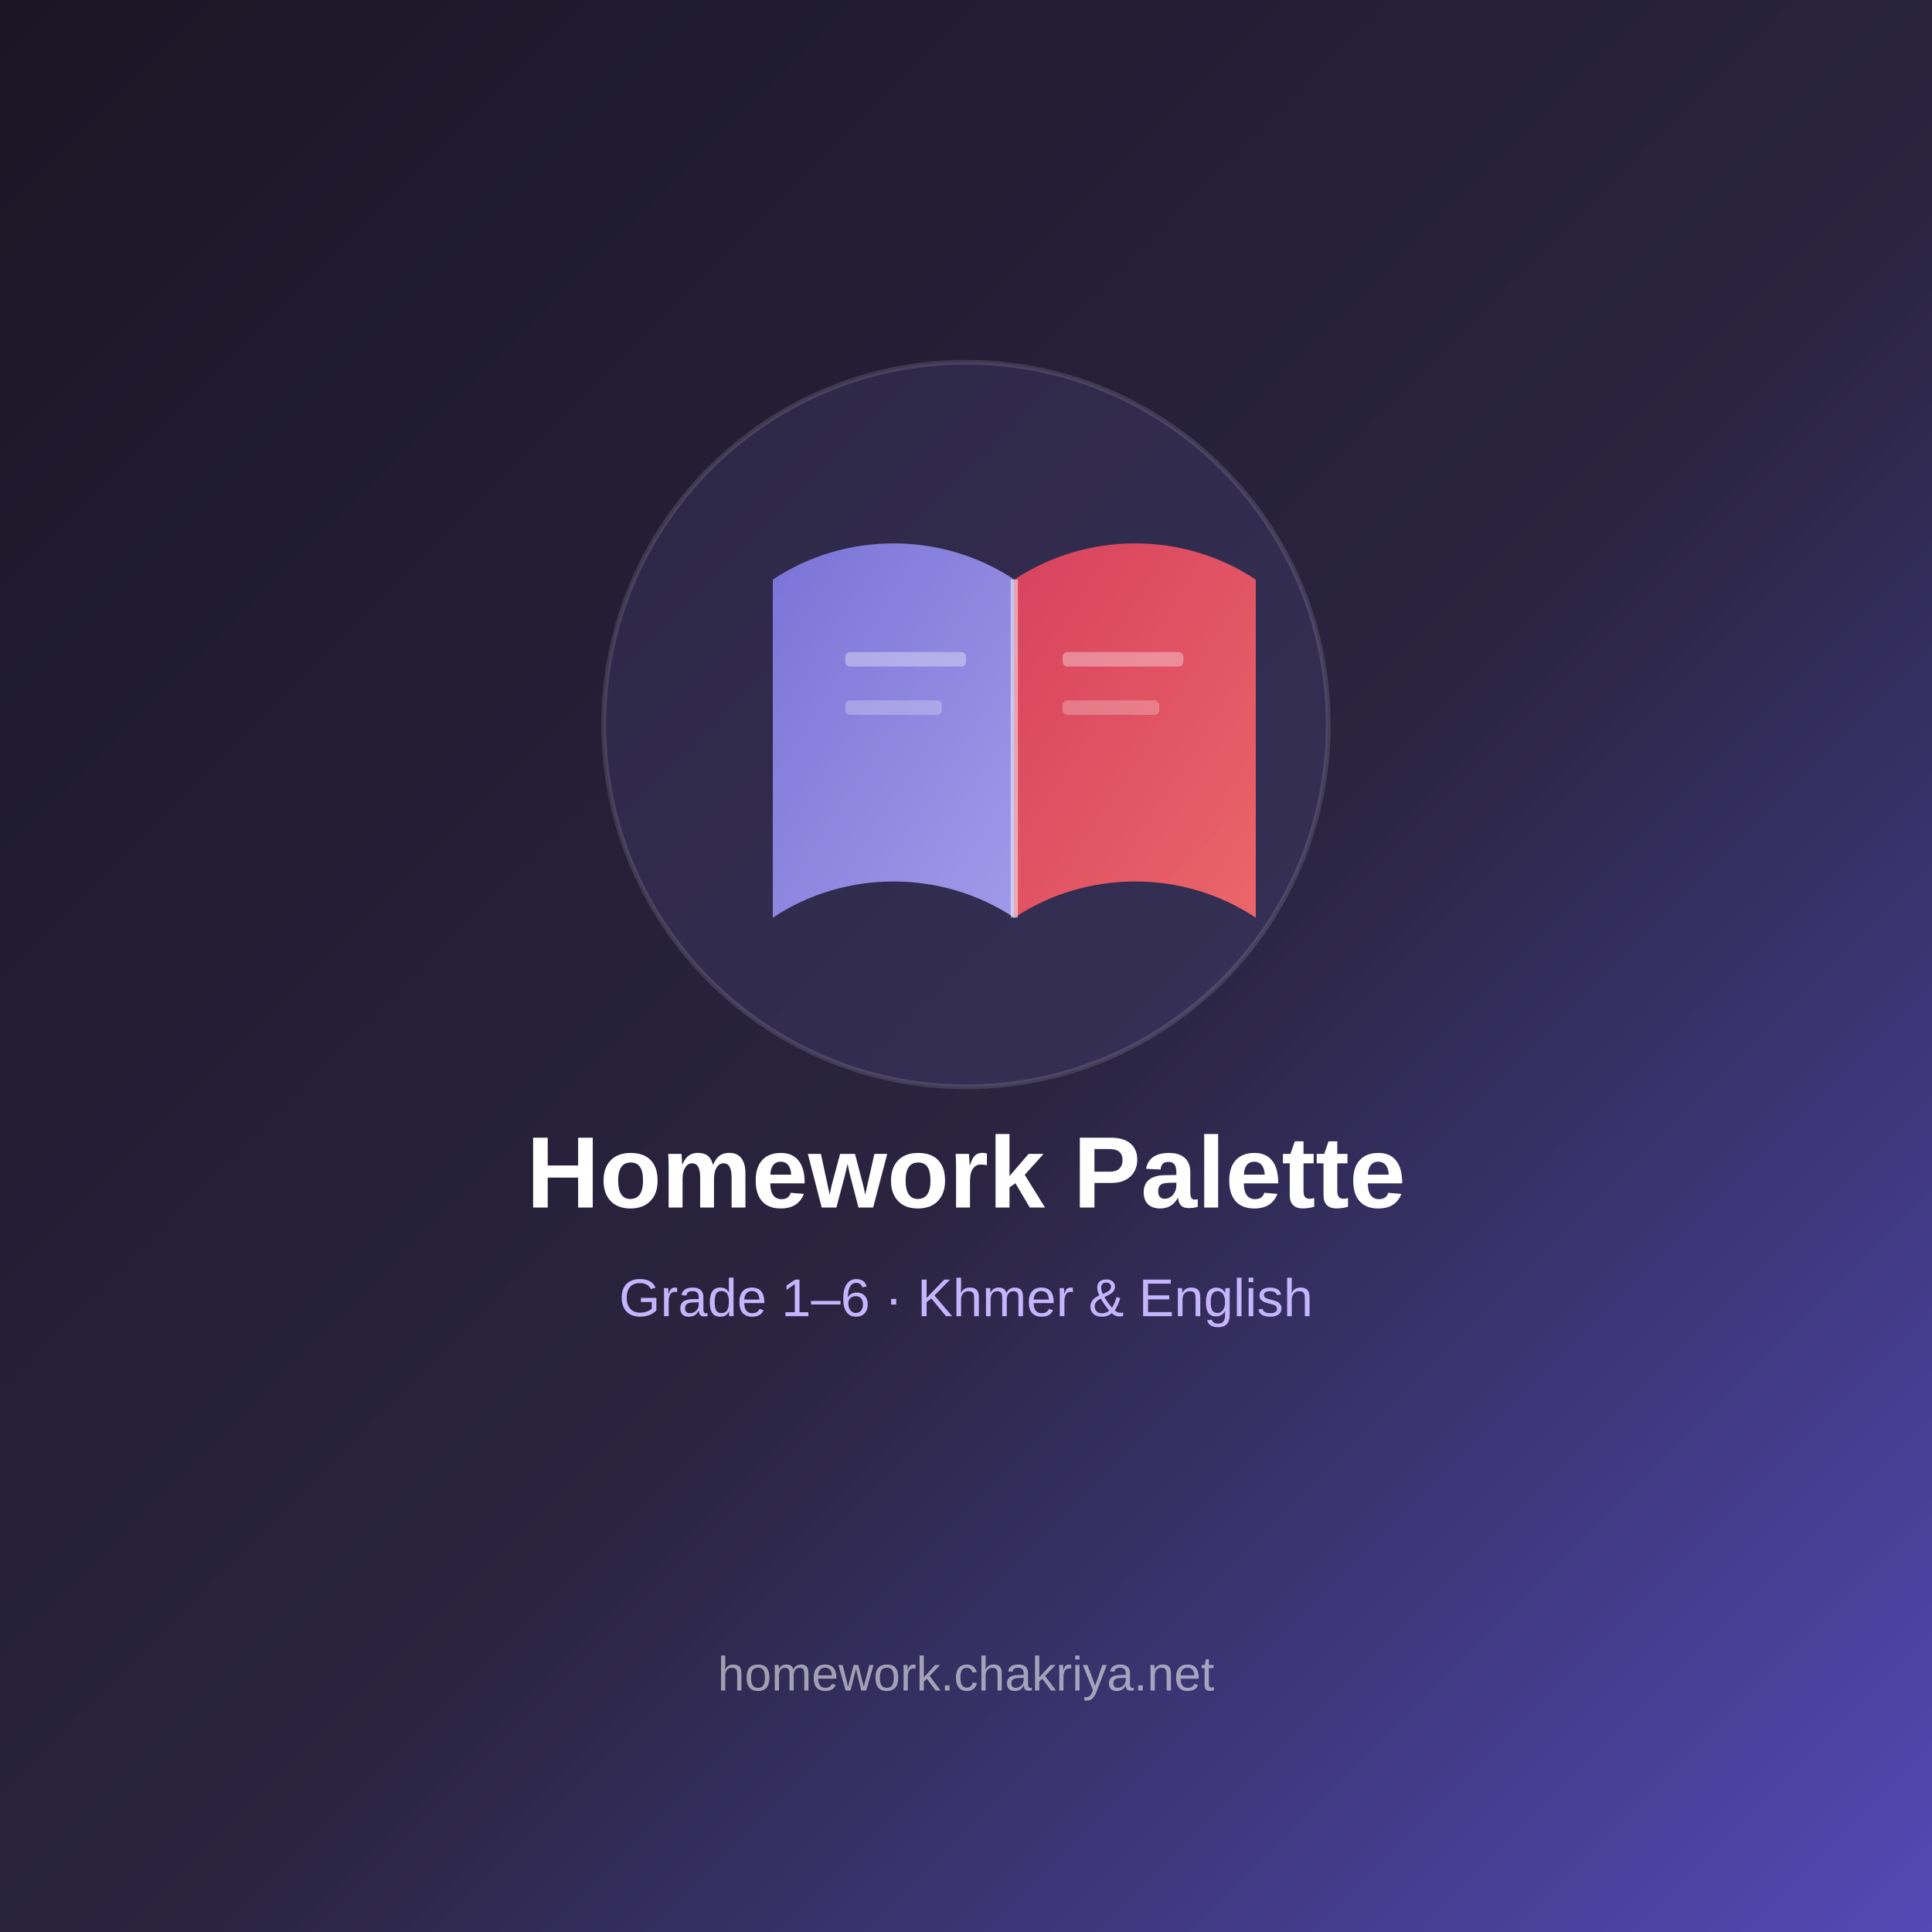
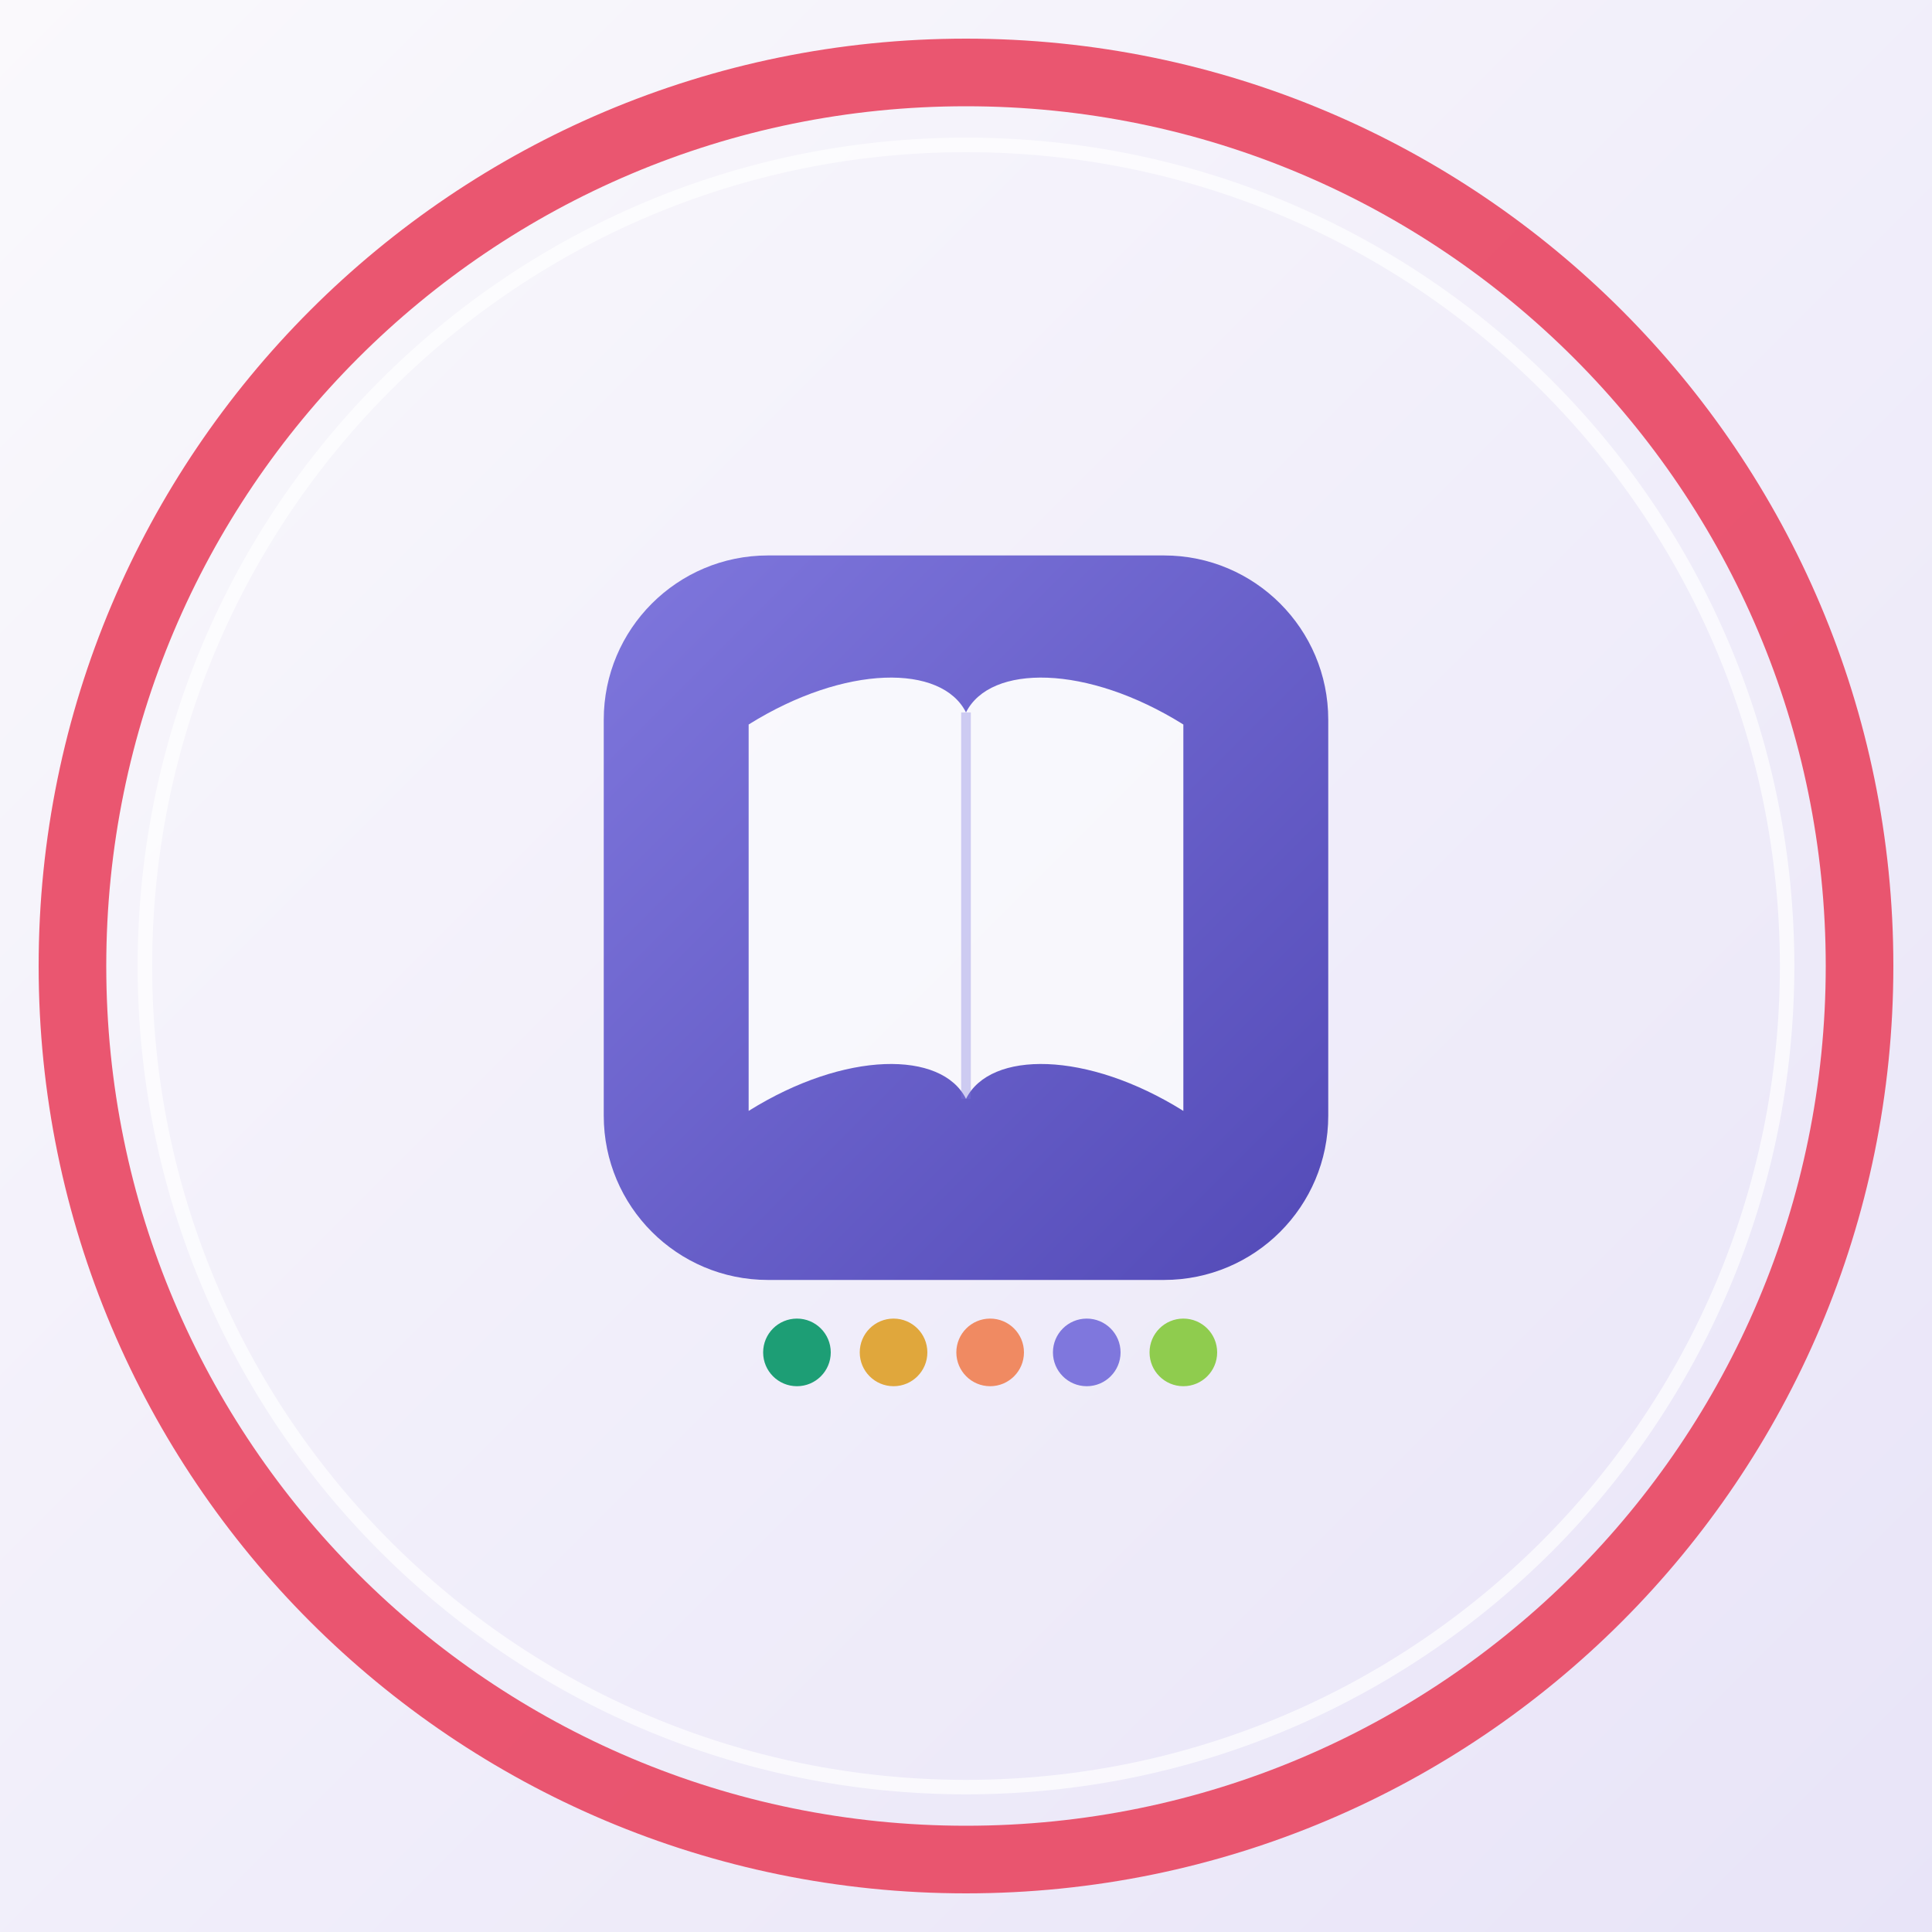
<svg xmlns="http://www.w3.org/2000/svg" width="800" height="800" viewBox="0 0 800 800">
  <defs>
    <linearGradient id="bg" x1="0%" y1="0%" x2="100%" y2="100%">
-       <stop offset="0%" style="stop-color:#1a1625" />
-       <stop offset="55%" style="stop-color:#2a2440" />
-       <stop offset="100%" style="stop-color:#534ab7" />
+       <stop offset="0%" stop-color="#faf9fc" />
+       <stop offset="100%" stop-color="#e8e4f8" />
    </linearGradient>
-     <linearGradient id="accent" x1="0%" y1="0%" x2="100%" y2="100%">
-       <stop offset="0%" style="stop-color:#e94560" />
-       <stop offset="100%" style="stop-color:#ff6b6b" />
-     </linearGradient>
-     <linearGradient id="book" x1="0%" y1="0%" x2="100%" y2="100%">
-       <stop offset="0%" style="stop-color:#7f77dd" />
-       <stop offset="100%" style="stop-color:#a79ff0" />
+     <linearGradient id="tile" x1="0%" y1="0%" x2="100%" y2="100%">
+       <stop offset="0%" stop-color="#7f77dd" />
+       <stop offset="100%" stop-color="#534ab7" />
    </linearGradient>
  </defs>
  <rect width="800" height="800" fill="url(#bg)" />
-   <circle cx="400" cy="300" r="150" fill="rgba(127,119,221,0.12)" stroke="rgba(255,255,255,0.12)" stroke-width="2" />
-   <g transform="translate(280,200)">
-     <path d="M40,40 C70,20 110,20 140,40 L140,180 C110,160 70,160 40,180 Z" fill="url(#book)" opacity="0.95" />
-     <path d="M140,40 C170,20 210,20 240,40 L240,180 C210,160 170,160 140,180 Z" fill="url(#accent)" opacity="0.9" />
-     <path d="M140,40 L140,180" stroke="rgba(255,255,255,0.5)" stroke-width="3" />
-     <rect x="70" y="70" width="50" height="6" rx="2" fill="rgba(255,255,255,0.35)" />
-     <rect x="70" y="90" width="40" height="6" rx="2" fill="rgba(255,255,255,0.25)" />
-     <rect x="160" y="70" width="50" height="6" rx="2" fill="rgba(255,255,255,0.35)" />
-     <rect x="160" y="90" width="40" height="6" rx="2" fill="rgba(255,255,255,0.25)" />
-   </g>
-   <text x="400" y="500" text-anchor="middle" font-family="'Segoe UI', Arial, sans-serif" font-size="42" font-weight="800" fill="white">Homework Palette</text>
-   <text x="400" y="545" text-anchor="middle" font-family="'Segoe UI', Arial, sans-serif" font-size="22" font-weight="500" fill="#c4b5fd">Grade 1–6 · Khmer &amp; English</text>
-   <text x="400" y="700" text-anchor="middle" font-family="'Segoe UI', Arial, sans-serif" font-size="20" fill="rgba(255,255,255,0.55)">homework.chakriya.net</text>
+   <circle cx="400" cy="400" r="370" fill="none" stroke="#e94560" stroke-width="28" opacity="0.9" />
+   <circle cx="400" cy="400" r="340" fill="none" stroke="#fff" stroke-width="6" opacity="0.7" />
+   <rect x="250" y="230" width="300" height="300" rx="68" fill="url(#tile)" />
+   <path d="M310,300 C350,275 390,275 400,295 C410,275 450,275 490,300 L490,460 C450,435 410,435 400,455 C390,435 350,435 310,460 Z" fill="#fff" opacity="0.95" />
+   <path d="M400,295 L400,455" stroke="#7f77dd" stroke-width="4" opacity="0.35" />
+   <circle cx="330" cy="560" r="14" fill="#1d9e75" />
+   <circle cx="370" cy="560" r="14" fill="#e0a73c" />
+   <circle cx="410" cy="560" r="14" fill="#f08a62" />
+   <circle cx="450" cy="560" r="14" fill="#7f77dd" />
+   <circle cx="490" cy="560" r="14" fill="#8fcc4e" />
</svg>
